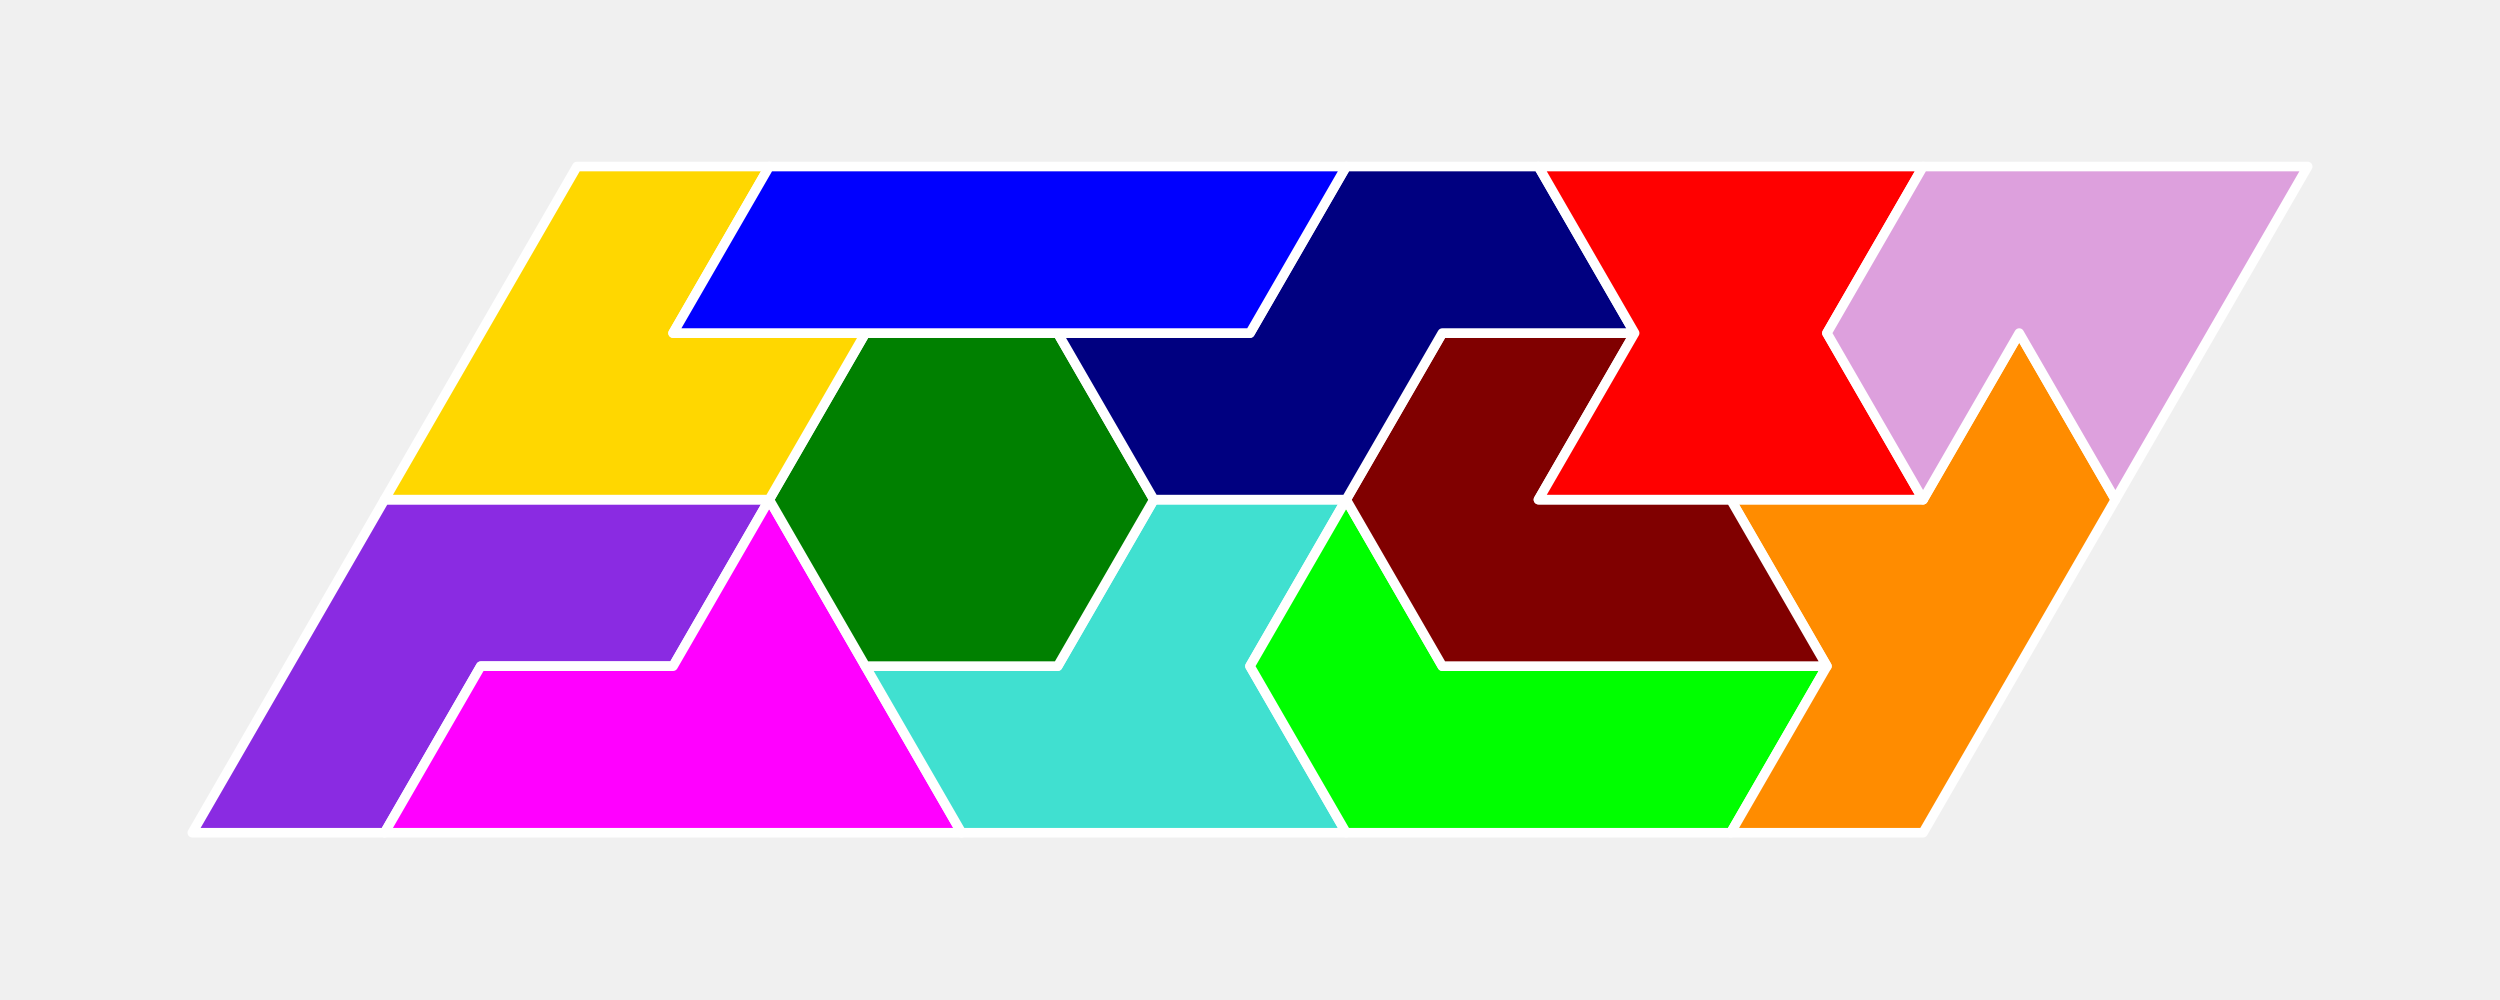
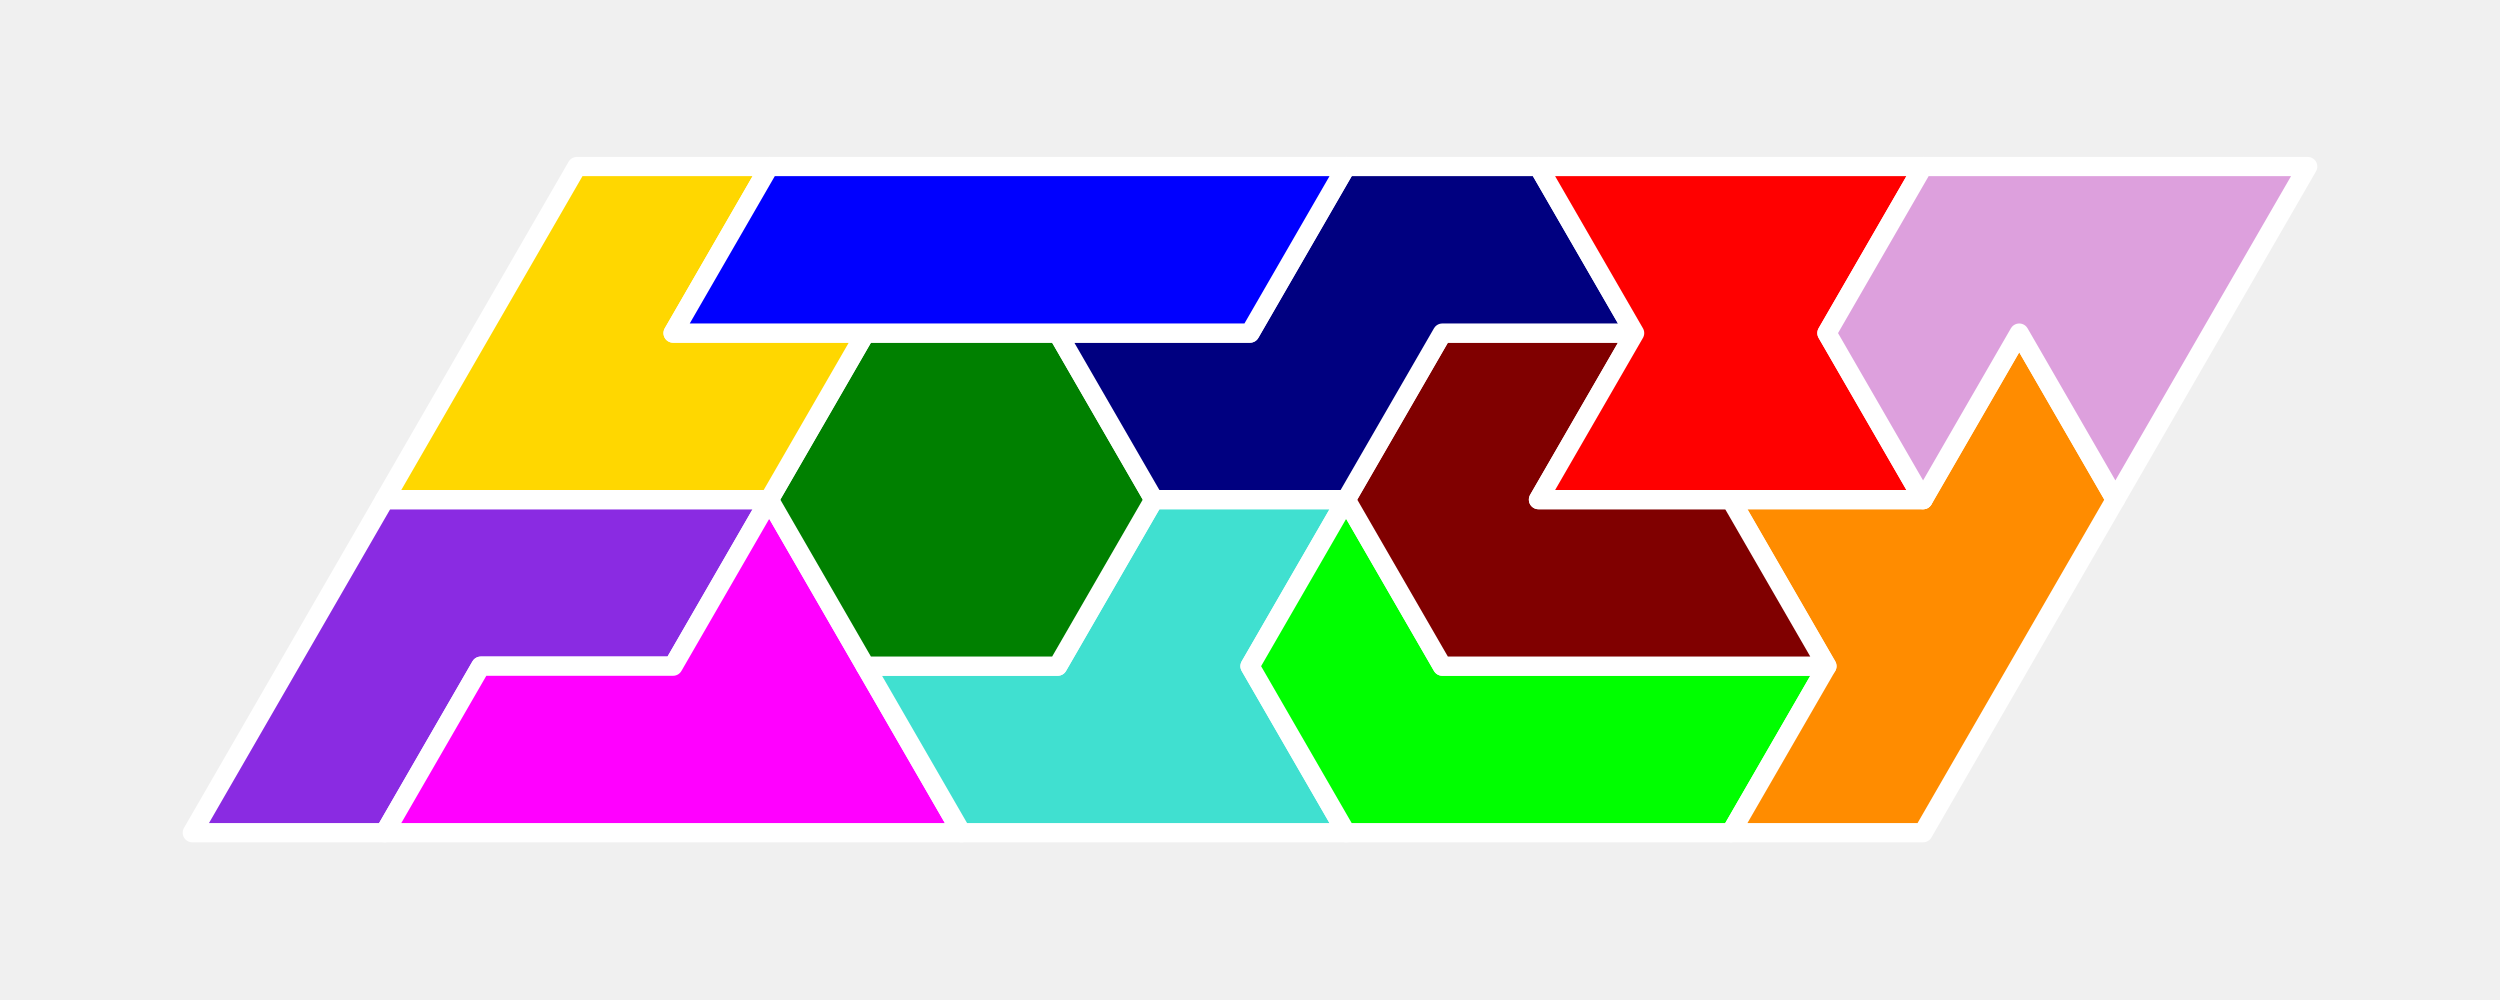
<svg xmlns="http://www.w3.org/2000/svg" width="130.0" height="51.962" viewBox="0 0 130.0 51.962">
  <g>
-     <polygon fill="blueviolet" stroke="white" stroke-width="0.5" stroke-linejoin="round" points="10.000,43.301 20.000,43.301 25.000,34.641 35.000,34.641 40.000,25.981 20.000,25.981">
+     <polygon fill="blueviolet" stroke="white" stroke-width="1" stroke-linejoin="round" points="10.000,43.301 20.000,43.301 25.000,34.641 35.000,34.641 40.000,25.981 20.000,25.981">
</polygon>
-     <polygon fill="magenta" stroke="white" stroke-width="0.5" stroke-linejoin="round" points="20.000,43.301 50.000,43.301 40.000,25.981 35.000,34.641 25.000,34.641">
+     <polygon fill="magenta" stroke="white" stroke-width="1" stroke-linejoin="round" points="20.000,43.301 50.000,43.301 40.000,25.981 35.000,34.641 25.000,34.641">
</polygon>
-     <polygon fill="turquoise" stroke="white" stroke-width="0.5" stroke-linejoin="round" points="45.000,34.641 50.000,43.301 70.000,43.301 65.000,34.641 70.000,25.981 60.000,25.981 55.000,34.641">
+     <polygon fill="turquoise" stroke="white" stroke-width="1" stroke-linejoin="round" points="45.000,34.641 50.000,43.301 70.000,43.301 65.000,34.641 70.000,25.981 60.000,25.981 55.000,34.641">
</polygon>
-     <polygon fill="lime" stroke="white" stroke-width="0.5" stroke-linejoin="round" points="65.000,34.641 70.000,43.301 90.000,43.301 95.000,34.641 75.000,34.641 70.000,25.981">
+     <polygon fill="lime" stroke="white" stroke-width="1" stroke-linejoin="round" points="65.000,34.641 70.000,43.301 90.000,43.301 95.000,34.641 75.000,34.641 70.000,25.981">
</polygon>
-     <polygon fill="darkorange" stroke="white" stroke-width="0.5" stroke-linejoin="round" points="90.000,43.301 100.000,43.301 110.000,25.981 105.000,17.321 100.000,25.981 90.000,25.981 95.000,34.641">
+     <polygon fill="darkorange" stroke="white" stroke-width="1" stroke-linejoin="round" points="90.000,43.301 100.000,43.301 110.000,25.981 105.000,17.321 100.000,25.981 90.000,25.981 95.000,34.641">
</polygon>
-     <polygon fill="green" stroke="white" stroke-width="0.5" stroke-linejoin="round" points="40.000,25.981 45.000,34.641 55.000,34.641 60.000,25.981 55.000,17.321 45.000,17.321">
+     <polygon fill="green" stroke="white" stroke-width="1" stroke-linejoin="round" points="40.000,25.981 45.000,34.641 55.000,34.641 60.000,25.981 55.000,17.321 45.000,17.321">
</polygon>
-     <polygon fill="maroon" stroke="white" stroke-width="0.5" stroke-linejoin="round" points="70.000,25.981 75.000,34.641 95.000,34.641 90.000,25.981 80.000,25.981 85.000,17.321 75.000,17.321">
+     <polygon fill="maroon" stroke="white" stroke-width="1" stroke-linejoin="round" points="70.000,25.981 75.000,34.641 95.000,34.641 90.000,25.981 80.000,25.981 85.000,17.321 75.000,17.321">
</polygon>
-     <polygon fill="gold" stroke="white" stroke-width="0.5" stroke-linejoin="round" points="20.000,25.981 40.000,25.981 45.000,17.321 35.000,17.321 40.000,8.660 30.000,8.660">
+     <polygon fill="gold" stroke="white" stroke-width="1" stroke-linejoin="round" points="20.000,25.981 40.000,25.981 45.000,17.321 35.000,17.321 40.000,8.660 30.000,8.660">
</polygon>
-     <polygon fill="navy" stroke="white" stroke-width="0.5" stroke-linejoin="round" points="55.000,17.321 60.000,25.981 70.000,25.981 75.000,17.321 85.000,17.321 80.000,8.660 70.000,8.660 65.000,17.321">
+     <polygon fill="navy" stroke="white" stroke-width="1" stroke-linejoin="round" points="55.000,17.321 60.000,25.981 70.000,25.981 75.000,17.321 85.000,17.321 80.000,8.660 70.000,8.660 65.000,17.321">
</polygon>
-     <polygon fill="red" stroke="white" stroke-width="0.5" stroke-linejoin="round" points="80.000,25.981 100.000,25.981 95.000,17.321 100.000,8.660 80.000,8.660 85.000,17.321">
+     <polygon fill="red" stroke="white" stroke-width="1" stroke-linejoin="round" points="80.000,25.981 100.000,25.981 95.000,17.321 100.000,8.660 80.000,8.660 85.000,17.321">
</polygon>
-     <polygon fill="plum" stroke="white" stroke-width="0.5" stroke-linejoin="round" points="95.000,17.321 100.000,25.981 105.000,17.321 110.000,25.981 120.000,8.660 100.000,8.660">
+     <polygon fill="plum" stroke="white" stroke-width="1" stroke-linejoin="round" points="95.000,17.321 100.000,25.981 105.000,17.321 110.000,25.981 120.000,8.660 100.000,8.660">
</polygon>
-     <polygon fill="blue" stroke="white" stroke-width="0.5" stroke-linejoin="round" points="35.000,17.321 65.000,17.321 70.000,8.660 40.000,8.660">
+     <polygon fill="blue" stroke="white" stroke-width="1" stroke-linejoin="round" points="35.000,17.321 65.000,17.321 70.000,8.660 40.000,8.660">
</polygon>
  </g>
</svg>
